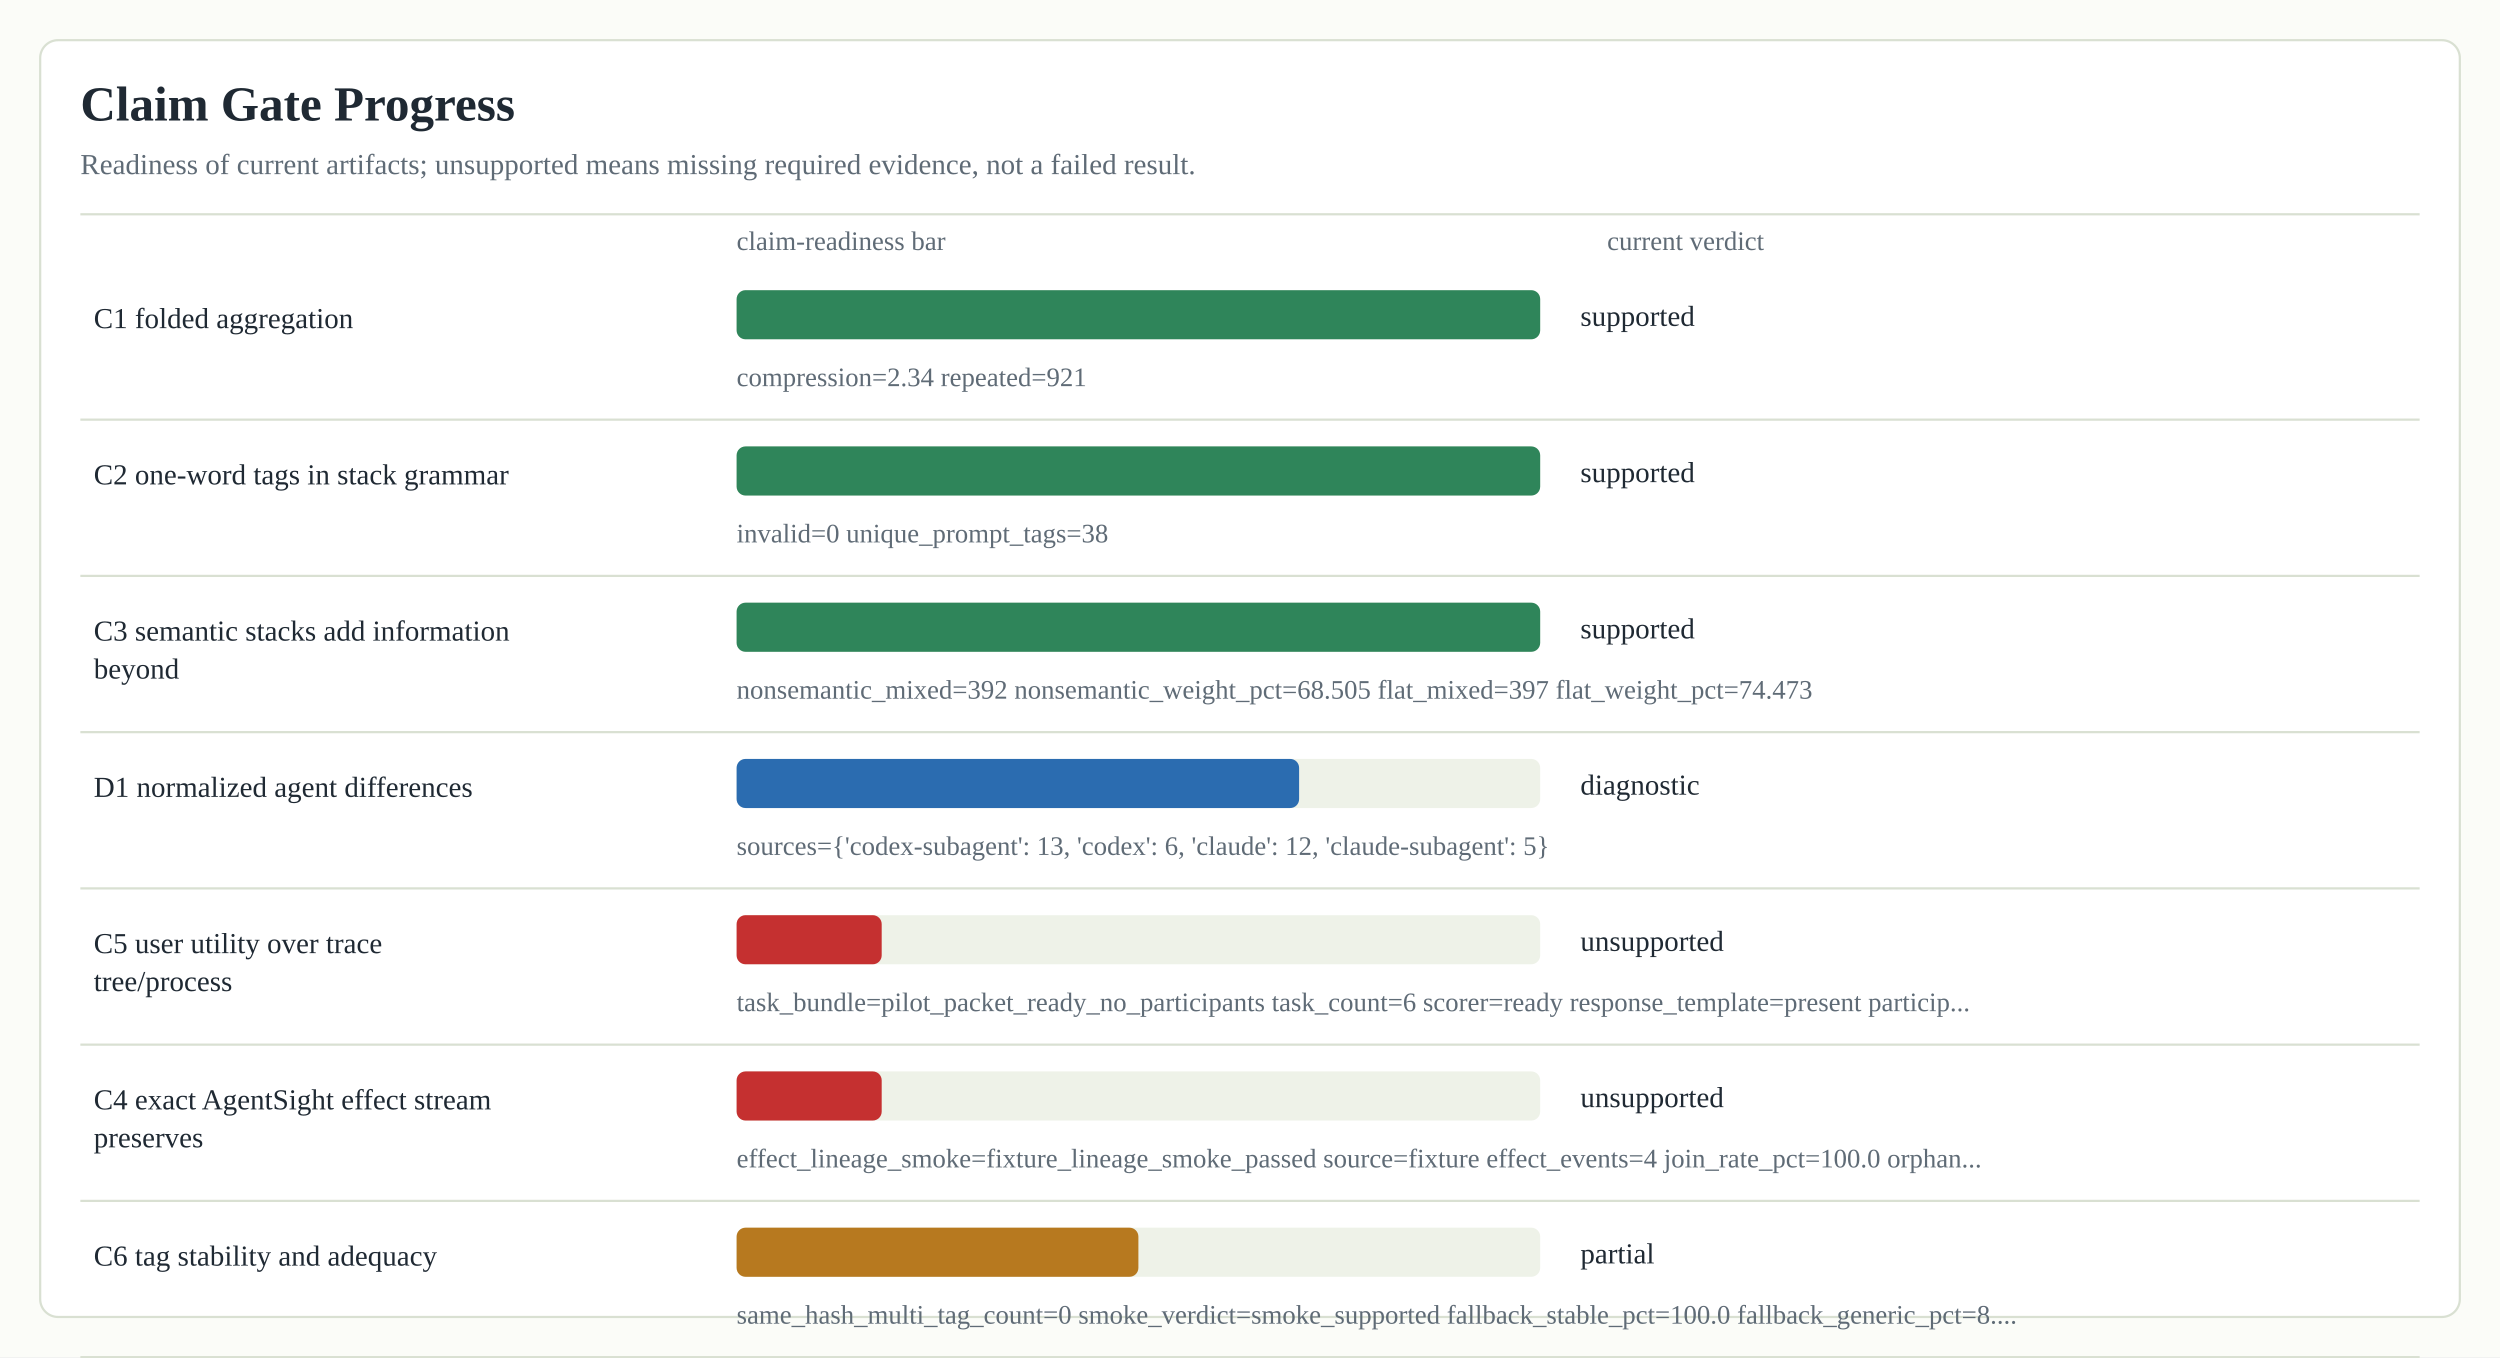
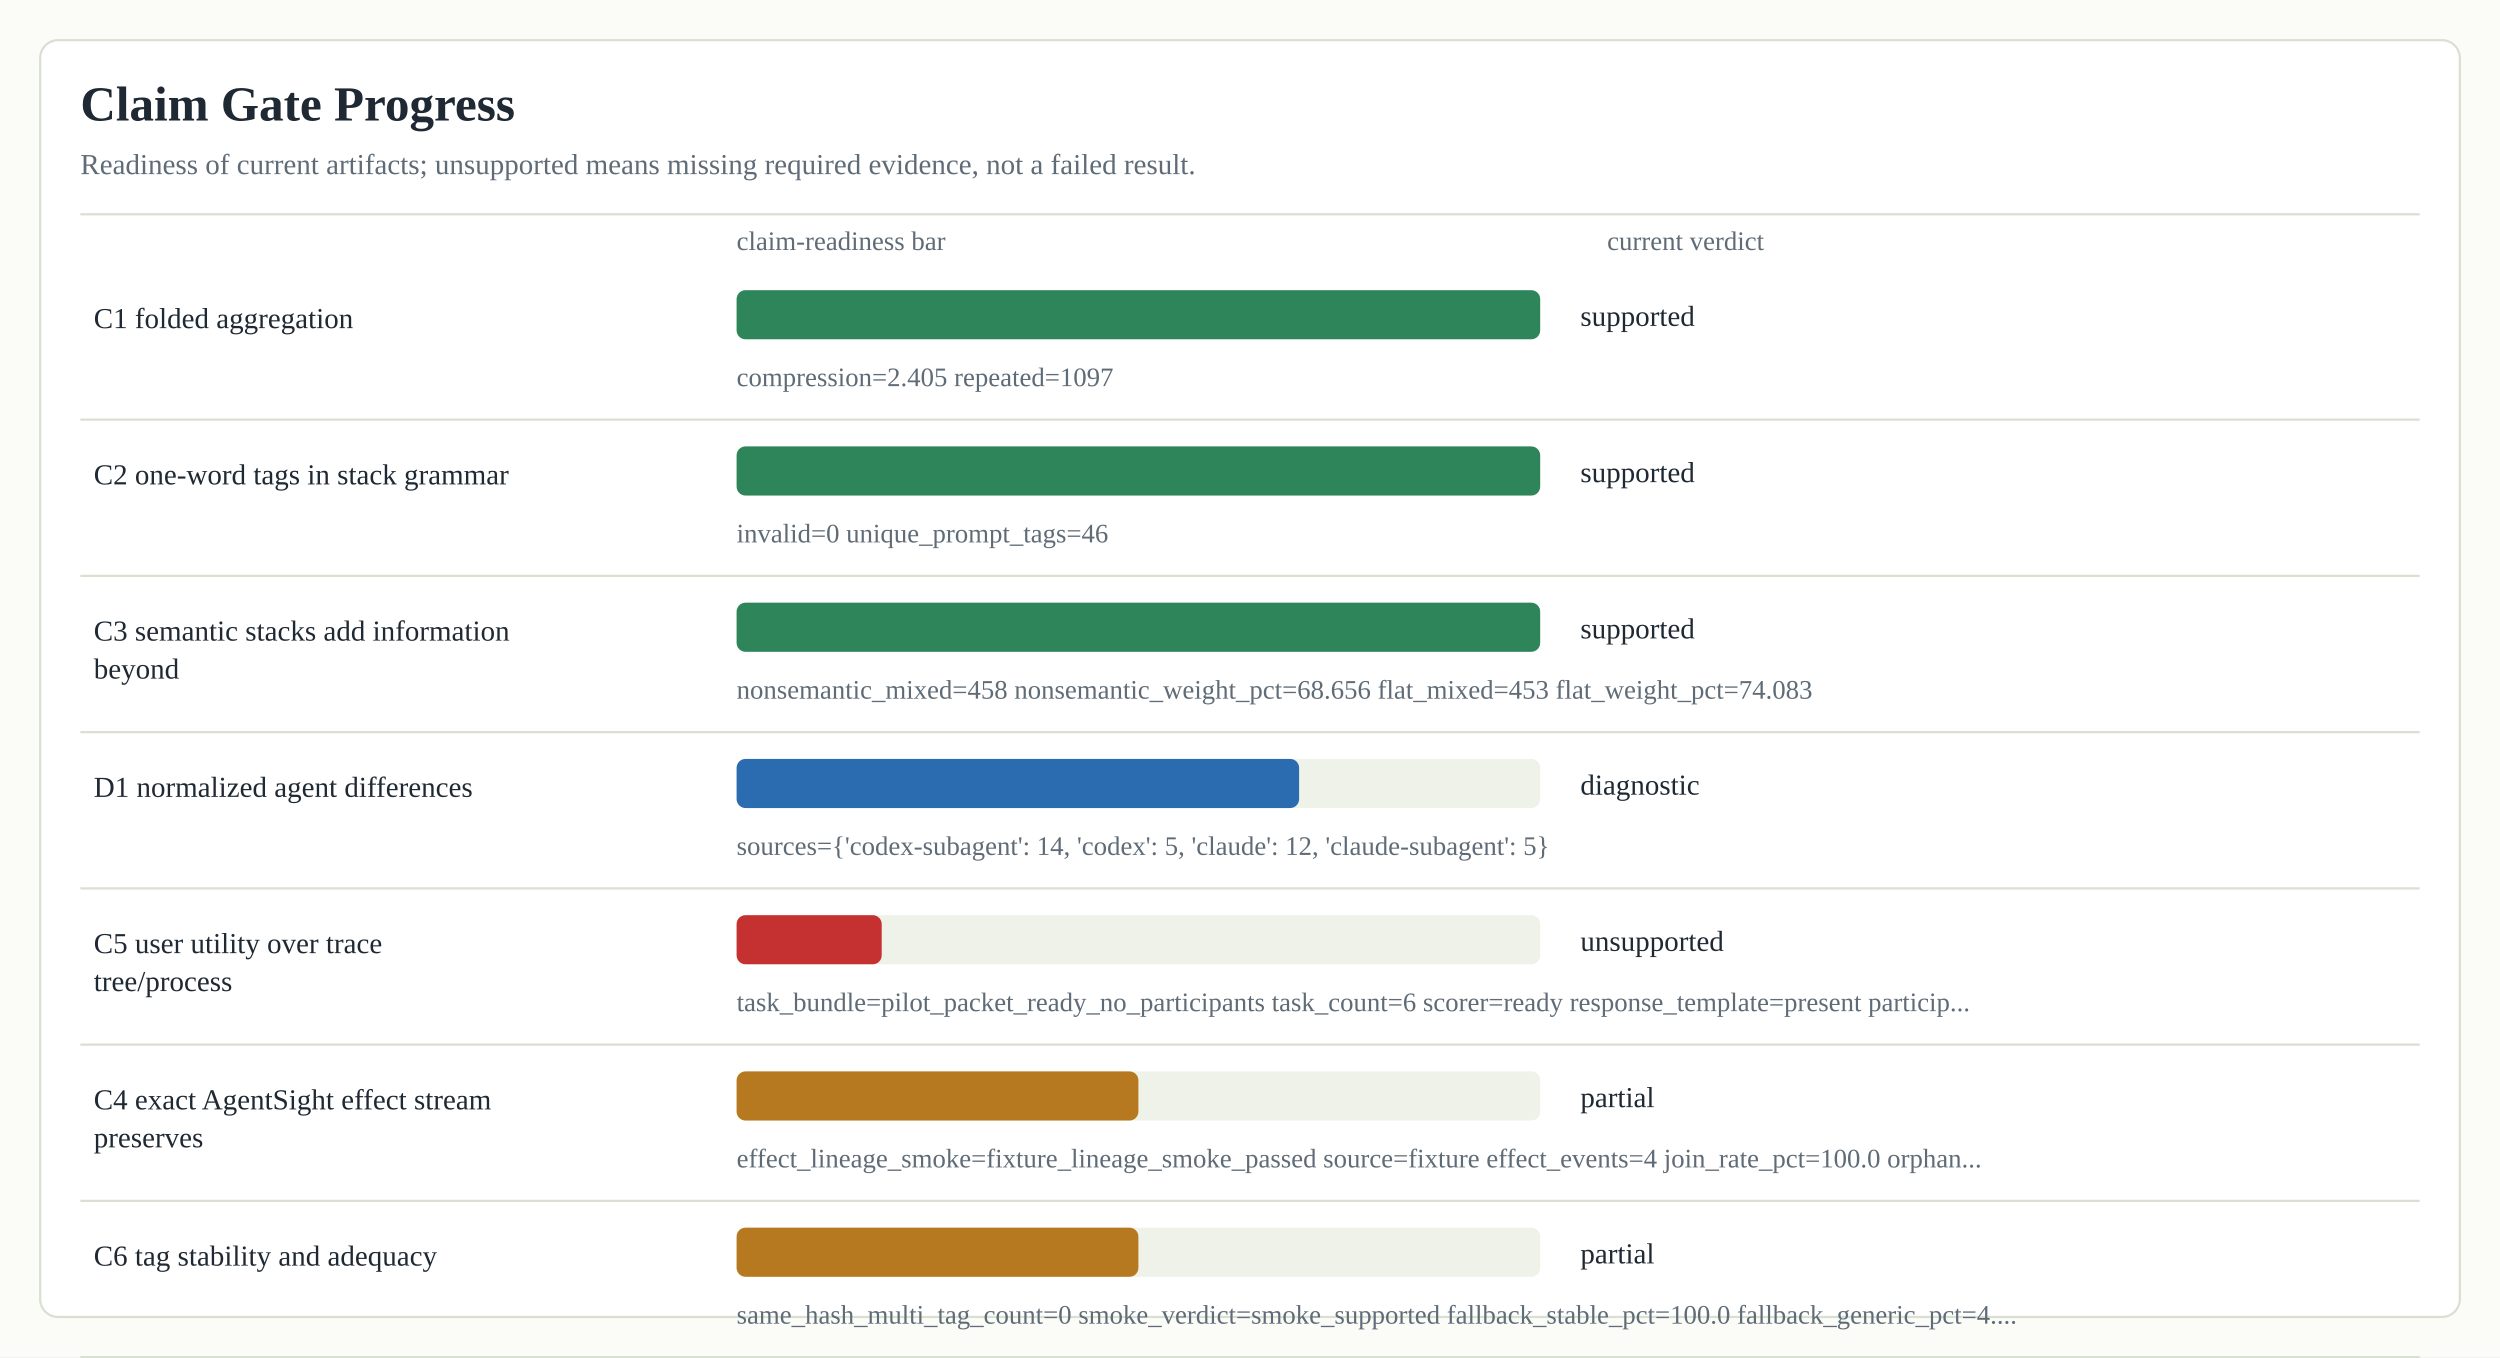
<svg xmlns="http://www.w3.org/2000/svg" width="1120" height="608" viewBox="0 0 1120 608" role="img" aria-label="Claim Gate Progress">
  <rect width="1120" height="608" fill="#fbfcf8" />
  <rect x="18" y="18" width="1084" height="572" rx="8" fill="#ffffff" stroke="#d9e0d2" />
  <text x="36" y="54" font-size="22" font-weight="700" fill="#1f2933">Claim Gate Progress</text>
  <text x="36" y="78" font-size="13" fill="#5f6b76">Readiness of current artifacts; unsupported means missing required evidence, not a failed result.</text>
  <line x1="36" y1="96" x2="1084" y2="96" stroke="#d9e0d2" />
  <text x="330" y="112" font-size="12" fill="#5f6b76">claim-readiness bar</text>
  <text x="720" y="112" font-size="12" fill="#5f6b76">current verdict</text>
  <text x="42" y="147" font-size="13" fill="#1f2933">
    <tspan x="42" dy="0">C1 folded aggregation</tspan>
  </text>
  <rect x="330" y="130" width="360" height="22" rx="4" fill="#eef2e8" />
  <rect x="330" y="130" width="360" height="22" rx="4" fill="#2f855a" />
  <text x="708" y="146" font-size="13" fill="#1f2933">supported</text>
-   <text x="330" y="173" font-size="12" fill="#5f6b76">compression=2.34 repeated=921</text>
+   <text x="330" y="173" font-size="12" fill="#5f6b76">compression=2.405 repeated=1097</text>
  <line x1="36" y1="188" x2="1084" y2="188" stroke="#d9e0d2" />
  <text x="42" y="217" font-size="13" fill="#1f2933">
    <tspan x="42" dy="0">C2 one-word tags in stack grammar</tspan>
  </text>
  <rect x="330" y="200" width="360" height="22" rx="4" fill="#eef2e8" />
  <rect x="330" y="200" width="360" height="22" rx="4" fill="#2f855a" />
  <text x="708" y="216" font-size="13" fill="#1f2933">supported</text>
-   <text x="330" y="243" font-size="12" fill="#5f6b76">invalid=0 unique_prompt_tags=38</text>
+   <text x="330" y="243" font-size="12" fill="#5f6b76">invalid=0 unique_prompt_tags=46</text>
  <line x1="36" y1="258" x2="1084" y2="258" stroke="#d9e0d2" />
  <text x="42" y="287" font-size="13" fill="#1f2933">
    <tspan x="42" dy="0">C3 semantic stacks add information</tspan>
    <tspan x="42" dy="17">beyond</tspan>
  </text>
  <rect x="330" y="270" width="360" height="22" rx="4" fill="#eef2e8" />
  <rect x="330" y="270" width="360" height="22" rx="4" fill="#2f855a" />
  <text x="708" y="286" font-size="13" fill="#1f2933">supported</text>
-   <text x="330" y="313" font-size="12" fill="#5f6b76">nonsemantic_mixed=392 nonsemantic_weight_pct=68.505 flat_mixed=397 flat_weight_pct=74.473</text>
+   <text x="330" y="313" font-size="12" fill="#5f6b76">nonsemantic_mixed=458 nonsemantic_weight_pct=68.656 flat_mixed=453 flat_weight_pct=74.083</text>
  <line x1="36" y1="328" x2="1084" y2="328" stroke="#d9e0d2" />
  <text x="42" y="357" font-size="13" fill="#1f2933">
    <tspan x="42" dy="0">D1 normalized agent differences</tspan>
  </text>
  <rect x="330" y="340" width="360" height="22" rx="4" fill="#eef2e8" />
  <rect x="330" y="340" width="252" height="22" rx="4" fill="#2b6cb0" />
  <text x="708" y="356" font-size="13" fill="#1f2933">diagnostic</text>
-   <text x="330" y="383" font-size="12" fill="#5f6b76">sources={'codex-subagent': 13, 'codex': 6, 'claude': 12, 'claude-subagent': 5}</text>
+   <text x="330" y="383" font-size="12" fill="#5f6b76">sources={'codex-subagent': 14, 'codex': 5, 'claude': 12, 'claude-subagent': 5}</text>
  <line x1="36" y1="398" x2="1084" y2="398" stroke="#d9e0d2" />
  <text x="42" y="427" font-size="13" fill="#1f2933">
    <tspan x="42" dy="0">C5 user utility over trace</tspan>
    <tspan x="42" dy="17">tree/process</tspan>
  </text>
  <rect x="330" y="410" width="360" height="22" rx="4" fill="#eef2e8" />
  <rect x="330" y="410" width="65" height="22" rx="4" fill="#c53030" />
  <text x="708" y="426" font-size="13" fill="#1f2933">unsupported</text>
  <text x="330" y="453" font-size="12" fill="#5f6b76">task_bundle=pilot_packet_ready_no_participants task_count=6 scorer=ready response_template=present particip...</text>
  <line x1="36" y1="468" x2="1084" y2="468" stroke="#d9e0d2" />
  <text x="42" y="497" font-size="13" fill="#1f2933">
    <tspan x="42" dy="0">C4 exact AgentSight effect stream</tspan>
    <tspan x="42" dy="17">preserves</tspan>
  </text>
  <rect x="330" y="480" width="360" height="22" rx="4" fill="#eef2e8" />
-   <rect x="330" y="480" width="65" height="22" rx="4" fill="#c53030" />
-   <text x="708" y="496" font-size="13" fill="#1f2933">unsupported</text>
+   <rect x="330" y="480" width="180" height="22" rx="4" fill="#b7791f" />
+   <text x="708" y="496" font-size="13" fill="#1f2933">partial</text>
  <text x="330" y="523" font-size="12" fill="#5f6b76">effect_lineage_smoke=fixture_lineage_smoke_passed source=fixture effect_events=4 join_rate_pct=100.0 orphan...</text>
  <line x1="36" y1="538" x2="1084" y2="538" stroke="#d9e0d2" />
  <text x="42" y="567" font-size="13" fill="#1f2933">
    <tspan x="42" dy="0">C6 tag stability and adequacy</tspan>
  </text>
  <rect x="330" y="550" width="360" height="22" rx="4" fill="#eef2e8" />
  <rect x="330" y="550" width="180" height="22" rx="4" fill="#b7791f" />
  <text x="708" y="566" font-size="13" fill="#1f2933">partial</text>
-   <text x="330" y="593" font-size="12" fill="#5f6b76">same_hash_multi_tag_count=0 smoke_verdict=smoke_supported fallback_stable_pct=100.0 fallback_generic_pct=8....</text>
+   <text x="330" y="593" font-size="12" fill="#5f6b76">same_hash_multi_tag_count=0 smoke_verdict=smoke_supported fallback_stable_pct=100.0 fallback_generic_pct=4....</text>
  <line x1="36" y1="608" x2="1084" y2="608" stroke="#d9e0d2" />
</svg>
